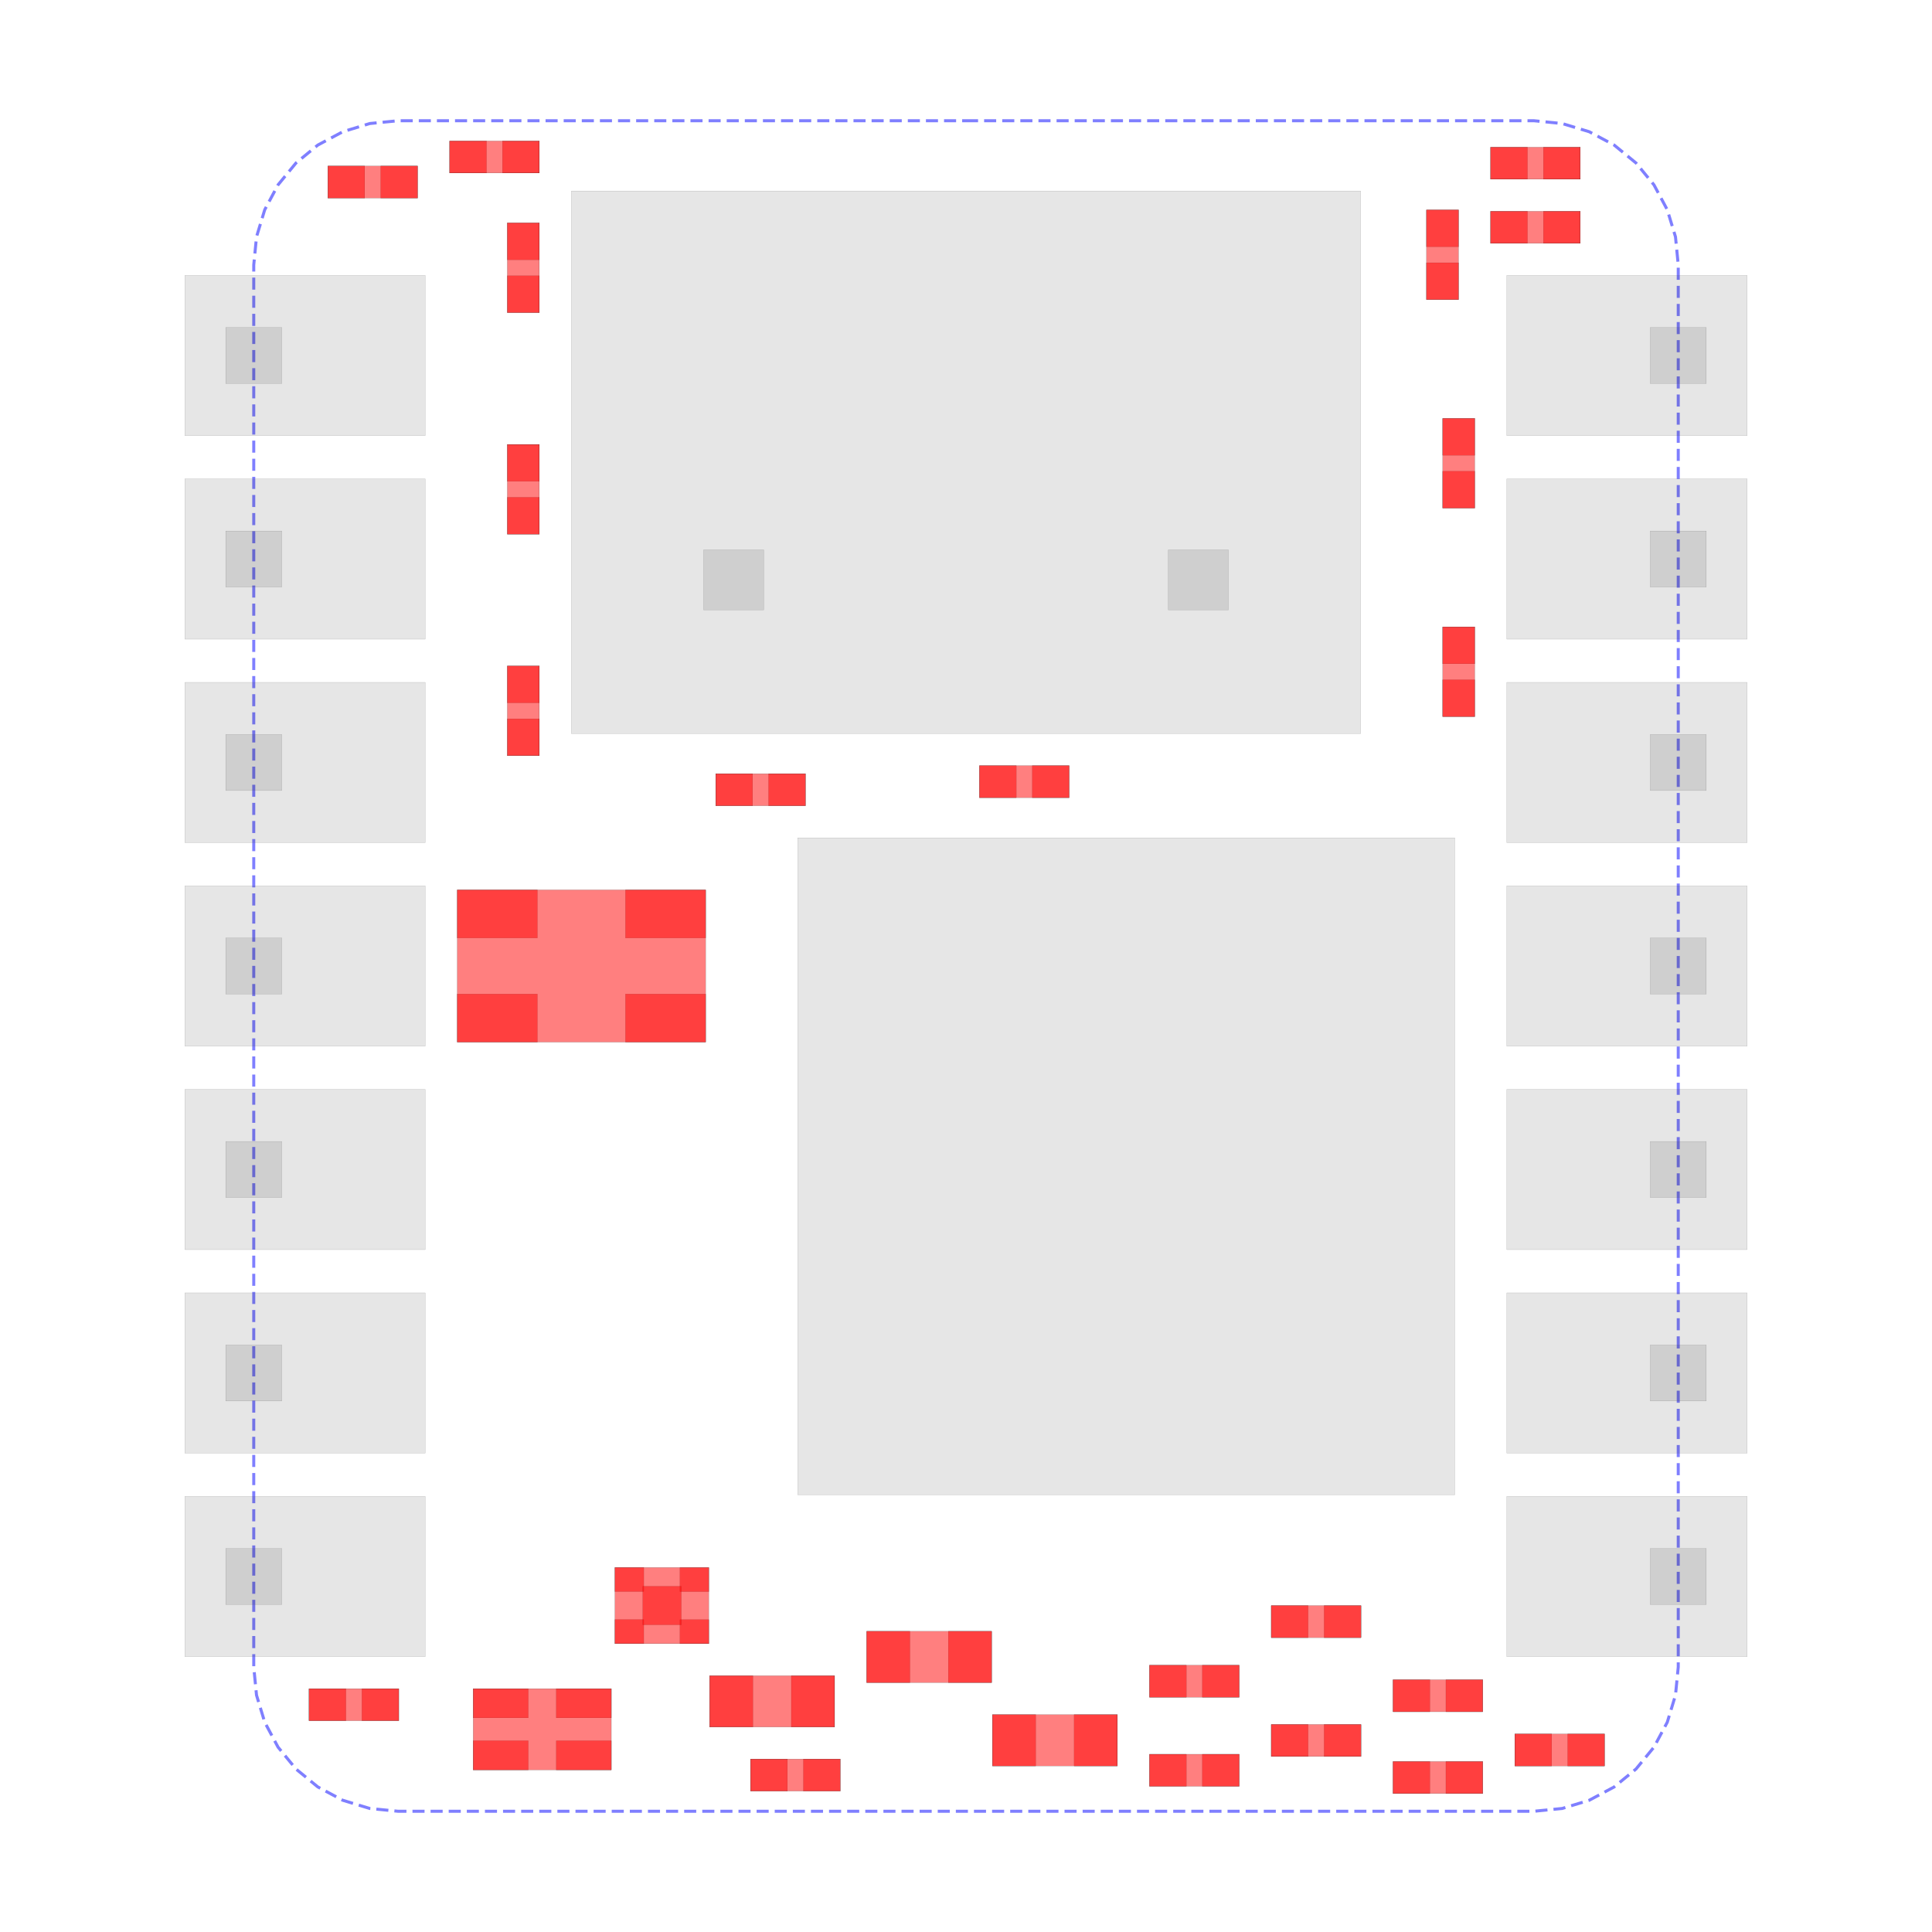
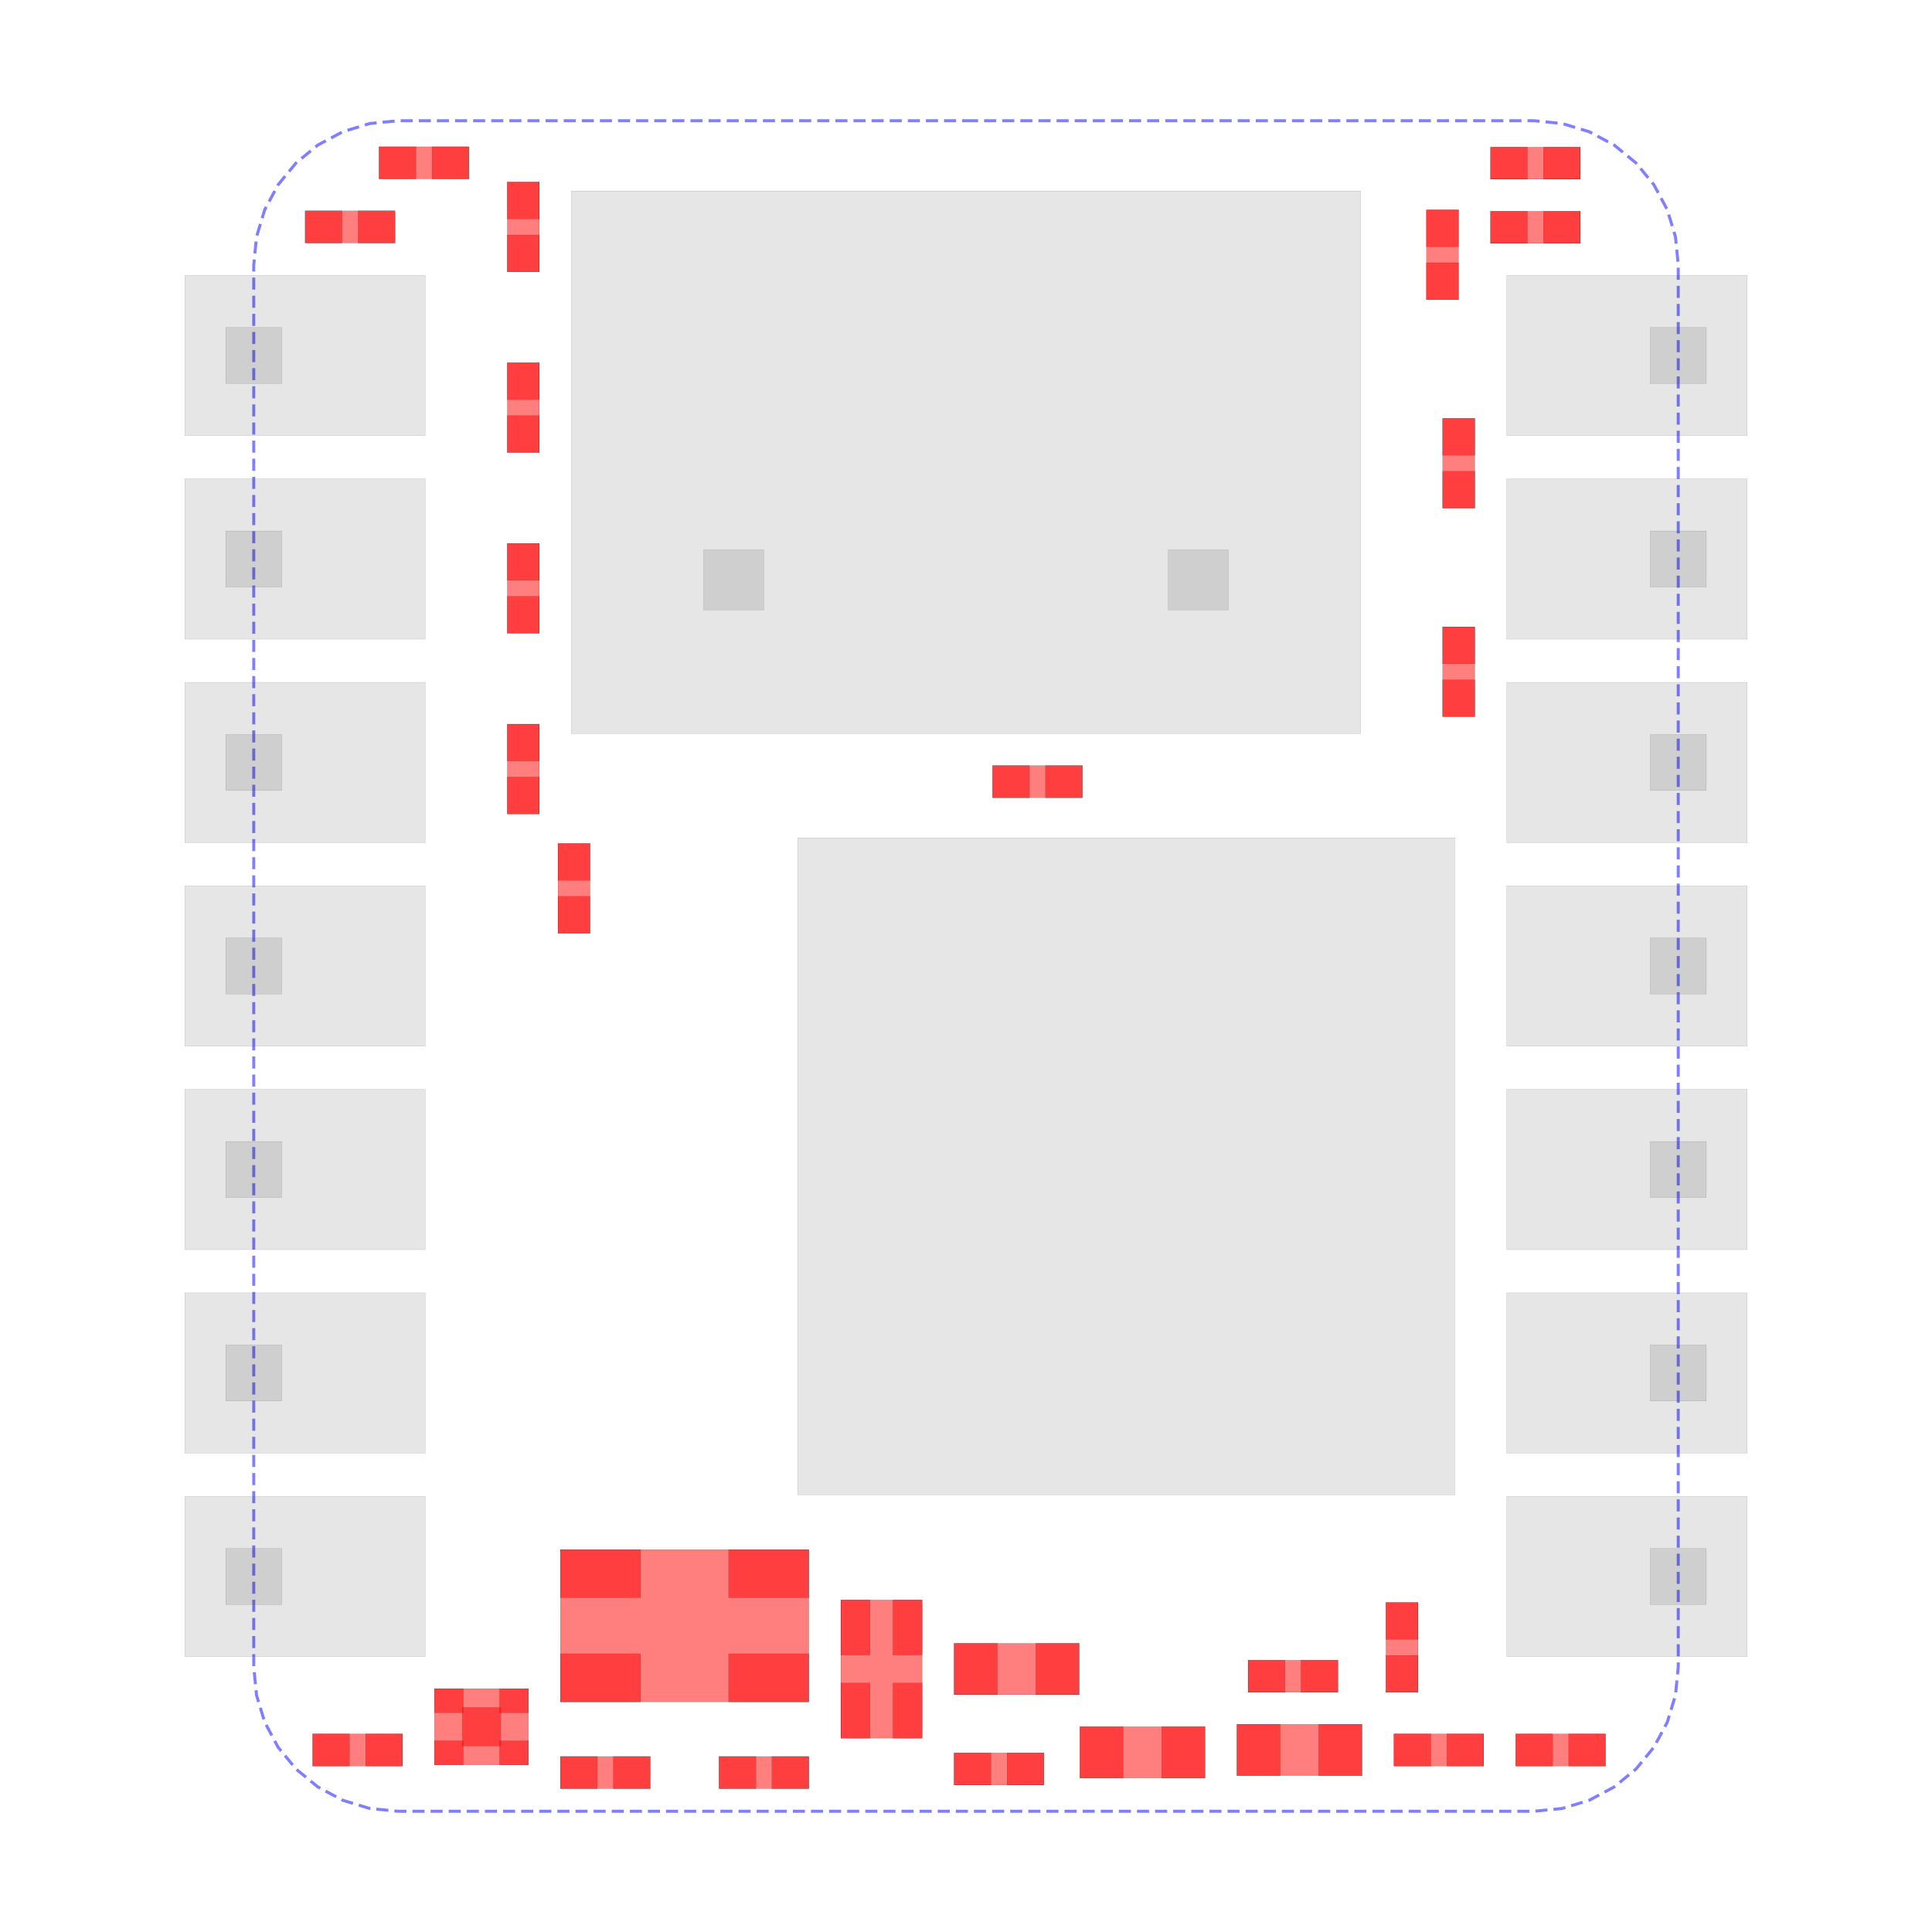
<svg xmlns="http://www.w3.org/2000/svg" width="640" height="640" viewBox="0 0 640 640">
  <rect width="100%" height="100%" fill="white" />
  <g>
    <polyline data-points="0,10.55 7.090000000000001,10.55 7.441162579629032,10.515413504725815 7.778830178257163,10.412983158520316 8.090026419435285,10.246645302144582 8.362792206135786,10.022792206135785 8.586645302144582,9.750026419435283 8.752983158520317,9.438830178257161 8.855413504725815,9.101162579629031 8.89,8.75 8.89,-8.75 8.855413504725815,-9.101162579629031 8.752983158520317,-9.438830178257161 8.586645302144582,-9.750026419435283 8.362792206135786,-10.022792206135785 8.090026419435285,-10.246645302144582 7.778830178257163,-10.412983158520316 7.441162579629032,-10.515413504725815 7.090000000000001,-10.55 -7.090000000000001,-10.55 -7.441162579629031,-10.515413504725815 -7.778830178257162,-10.412983158520316 -8.090026419435285,-10.246645302144582 -8.362792206135786,-10.022792206135787 -8.586645302144582,-9.750026419435283 -8.752983158520317,-9.438830178257161 -8.855413504725815,-9.101162579629031 -8.89,-8.75 -8.89,8.75 -8.855413504725815,9.101162579629031 -8.752983158520317,9.438830178257161 -8.586645302144582,9.750026419435283 -8.362792206135786,10.022792206135787 -8.090026419435285,10.246645302144582 -7.778830178257162,10.412983158520316 -7.441162579629031,10.515413504725815 -7.090000000000001,10.55 0,10.55" data-type="line" data-label="" points="320,40 508.171,40 517.491,40.918 526.452,43.636 534.712,48.051 541.951,53.992 547.892,61.232 552.307,69.491 555.025,78.453 555.943,87.773 555.943,552.227 555.025,561.547 552.307,570.509 547.892,578.768 541.951,586.008 534.712,591.949 526.452,596.364 517.491,599.082 508.171,600 131.829,600 122.509,599.082 113.548,596.364 105.288,591.949 98.049,586.008 92.108,578.768 87.693,570.509 84.975,561.547 84.057,552.227 84.057,87.773 84.975,78.453 87.693,69.491 92.108,61.232 98.049,53.992 105.288,48.051 113.548,43.636 122.509,40.918 131.829,40 320,40" fill="none" stroke="rgba(0, 0, 255, 0.5)" stroke-width="1px" stroke-dasharray="4 2" />
  </g>
  <g>
    <rect data-type="rect" data-label="pcb_component_33" data-x="2" data-y="-2.499999999999943" x="264.261" y="277.535" width="217.639" height="217.632" fill="rgba(0,0,0,0.1)" stroke="#555" stroke-width="0.038" />
  </g>
  <g>
    <rect data-type="rect" data-label="pcb_component_34" data-x="0" data-y="6.28749940000003" x="189.286" y="63.247" width="261.428" height="179.762" fill="rgba(0,0,0,0.1)" stroke="#555" stroke-width="0.038" />
  </g>
  <g>
    <rect data-type="rect" data-label="pcb_plated_hole_0" data-x="-8.25" data-y="7.62" x="61.232" y="91.223" width="79.621" height="53.081" fill="rgba(0,0,0,0.1)" stroke="#555" stroke-width="0.038" />
  </g>
  <g>
    <rect data-type="rect" data-label="pcb_plated_hole_1" data-x="-8.25" data-y="5.08" x="61.232" y="158.635" width="79.621" height="53.081" fill="rgba(0,0,0,0.1)" stroke="#555" stroke-width="0.038" />
  </g>
  <g>
    <rect data-type="rect" data-label="pcb_plated_hole_2" data-x="-8.25" data-y="2.54" x="61.232" y="226.047" width="79.621" height="53.081" fill="rgba(0,0,0,0.1)" stroke="#555" stroke-width="0.038" />
  </g>
  <g>
    <rect data-type="rect" data-label="pcb_plated_hole_3" data-x="-8.25" data-y="0" x="61.232" y="293.46" width="79.621" height="53.081" fill="rgba(0,0,0,0.1)" stroke="#555" stroke-width="0.038" />
  </g>
  <g>
    <rect data-type="rect" data-label="pcb_plated_hole_4" data-x="-8.25" data-y="-2.54" x="61.232" y="360.872" width="79.621" height="53.081" fill="rgba(0,0,0,0.1)" stroke="#555" stroke-width="0.038" />
  </g>
  <g>
    <rect data-type="rect" data-label="pcb_plated_hole_5" data-x="-8.25" data-y="-5.079999999999999" x="61.232" y="428.284" width="79.621" height="53.081" fill="rgba(0,0,0,0.1)" stroke="#555" stroke-width="0.038" />
  </g>
  <g>
    <rect data-type="rect" data-label="pcb_plated_hole_6" data-x="-8.25" data-y="-7.62" x="61.232" y="495.697" width="79.621" height="53.081" fill="rgba(0,0,0,0.1)" stroke="#555" stroke-width="0.038" />
  </g>
  <g>
    <rect data-type="rect" data-label="pcb_plated_hole_7" data-x="8.25" data-y="7.62" x="499.147" y="91.223" width="79.621" height="53.081" fill="rgba(0,0,0,0.1)" stroke="#555" stroke-width="0.038" />
  </g>
  <g>
    <rect data-type="rect" data-label="pcb_plated_hole_8" data-x="8.25" data-y="5.08" x="499.147" y="158.635" width="79.621" height="53.081" fill="rgba(0,0,0,0.1)" stroke="#555" stroke-width="0.038" />
  </g>
  <g>
    <rect data-type="rect" data-label="pcb_plated_hole_9" data-x="8.25" data-y="2.54" x="499.147" y="226.047" width="79.621" height="53.081" fill="rgba(0,0,0,0.1)" stroke="#555" stroke-width="0.038" />
  </g>
  <g>
    <rect data-type="rect" data-label="pcb_plated_hole_10" data-x="8.25" data-y="0" x="499.147" y="293.46" width="79.621" height="53.081" fill="rgba(0,0,0,0.1)" stroke="#555" stroke-width="0.038" />
  </g>
  <g>
    <rect data-type="rect" data-label="pcb_plated_hole_11" data-x="8.25" data-y="-2.54" x="499.147" y="360.872" width="79.621" height="53.081" fill="rgba(0,0,0,0.1)" stroke="#555" stroke-width="0.038" />
  </g>
  <g>
    <rect data-type="rect" data-label="pcb_plated_hole_12" data-x="8.25" data-y="-5.079999999999999" x="499.147" y="428.284" width="79.621" height="53.081" fill="rgba(0,0,0,0.1)" stroke="#555" stroke-width="0.038" />
  </g>
  <g>
    <rect data-type="rect" data-label="pcb_plated_hole_13" data-x="8.25" data-y="-7.62" x="499.147" y="495.697" width="79.621" height="53.081" fill="rgba(0,0,0,0.1)" stroke="#555" stroke-width="0.038" />
  </g>
  <g>
    <rect data-type="rect" data-label="pcb_hole_0" data-x="-8.89" data-y="7.62" x="74.768" y="108.474" width="18.578" height="18.578" fill="rgba(0,0,0,0.1)" stroke="#555" stroke-width="0.038" />
  </g>
  <g>
    <rect data-type="rect" data-label="pcb_hole_1" data-x="-8.89" data-y="5.08" x="74.768" y="175.886" width="18.578" height="18.578" fill="rgba(0,0,0,0.1)" stroke="#555" stroke-width="0.038" />
  </g>
  <g>
    <rect data-type="rect" data-label="pcb_hole_2" data-x="-8.89" data-y="2.54" x="74.768" y="243.299" width="18.578" height="18.578" fill="rgba(0,0,0,0.1)" stroke="#555" stroke-width="0.038" />
  </g>
  <g>
    <rect data-type="rect" data-label="pcb_hole_3" data-x="-8.89" data-y="0" x="74.768" y="310.711" width="18.578" height="18.578" fill="rgba(0,0,0,0.1)" stroke="#555" stroke-width="0.038" />
  </g>
  <g>
    <rect data-type="rect" data-label="pcb_hole_4" data-x="-8.89" data-y="-2.54" x="74.768" y="378.123" width="18.578" height="18.578" fill="rgba(0,0,0,0.1)" stroke="#555" stroke-width="0.038" />
  </g>
  <g>
    <rect data-type="rect" data-label="pcb_hole_5" data-x="-8.89" data-y="-5.079999999999999" x="74.768" y="445.536" width="18.578" height="18.578" fill="rgba(0,0,0,0.1)" stroke="#555" stroke-width="0.038" />
  </g>
  <g>
    <rect data-type="rect" data-label="pcb_hole_6" data-x="-8.89" data-y="-7.62" x="74.768" y="512.948" width="18.578" height="18.578" fill="rgba(0,0,0,0.1)" stroke="#555" stroke-width="0.038" />
  </g>
  <g>
    <rect data-type="rect" data-label="pcb_hole_7" data-x="8.89" data-y="7.62" x="546.654" y="108.474" width="18.578" height="18.578" fill="rgba(0,0,0,0.1)" stroke="#555" stroke-width="0.038" />
  </g>
  <g>
    <rect data-type="rect" data-label="pcb_hole_8" data-x="8.89" data-y="5.08" x="546.654" y="175.886" width="18.578" height="18.578" fill="rgba(0,0,0,0.1)" stroke="#555" stroke-width="0.038" />
  </g>
  <g>
    <rect data-type="rect" data-label="pcb_hole_9" data-x="8.89" data-y="2.54" x="546.654" y="243.299" width="18.578" height="18.578" fill="rgba(0,0,0,0.1)" stroke="#555" stroke-width="0.038" />
  </g>
  <g>
    <rect data-type="rect" data-label="pcb_hole_10" data-x="8.89" data-y="0" x="546.654" y="310.711" width="18.578" height="18.578" fill="rgba(0,0,0,0.1)" stroke="#555" stroke-width="0.038" />
  </g>
  <g>
    <rect data-type="rect" data-label="pcb_hole_11" data-x="8.89" data-y="-2.54" x="546.654" y="378.123" width="18.578" height="18.578" fill="rgba(0,0,0,0.1)" stroke="#555" stroke-width="0.038" />
  </g>
  <g>
    <rect data-type="rect" data-label="pcb_hole_12" data-x="8.89" data-y="-5.079999999999999" x="546.654" y="445.536" width="18.578" height="18.578" fill="rgba(0,0,0,0.1)" stroke="#555" stroke-width="0.038" />
  </g>
  <g>
    <rect data-type="rect" data-label="pcb_hole_13" data-x="8.89" data-y="-7.62" x="546.654" y="512.948" width="18.578" height="18.578" fill="rgba(0,0,0,0.1)" stroke="#555" stroke-width="0.038" />
  </g>
  <g>
    <rect data-type="rect" data-label="pcb_hole_14" data-x="2.8999180000000706" data-y="4.819388950000075" x="387.012" y="182.139" width="19.906" height="19.906" fill="rgba(0,0,0,0.1)" stroke="#555" stroke-width="0.038" />
  </g>
  <g>
    <rect data-type="rect" data-label="pcb_hole_15" data-x="-2.8999180000000706" data-y="4.819388950000075" x="233.083" y="182.139" width="19.906" height="19.906" fill="rgba(0,0,0,0.1)" stroke="#555" stroke-width="0.038" />
  </g>
  <g>
-     <rect data-type="rect" data-label="" data-x="-3.749929000000159" data-y="-0.6499860000000695" x="207.206" y="329.289" width="26.54" height="15.924" fill="rgba(255,0,0,0.5)" stroke="black" stroke-width="0.038" />
-   </g>
-   <g>
-     <rect data-type="rect" data-label="" data-x="-3.749929000000159" data-y="0.6499860000000695" x="207.206" y="294.787" width="26.54" height="15.924" fill="rgba(255,0,0,0.5)" stroke="black" stroke-width="0.038" />
-   </g>
-   <g>
-     <rect data-type="rect" data-label="" data-x="-5.850001" data-y="0.6499860000000695" x="151.469" y="294.787" width="26.54" height="15.924" fill="rgba(255,0,0,0.5)" stroke="black" stroke-width="0.038" />
-   </g>
-   <g>
-     <rect data-type="rect" data-label="" data-x="-5.850001" data-y="-0.6499860000000695" x="151.469" y="329.289" width="26.54" height="15.924" fill="rgba(255,0,0,0.5)" stroke="black" stroke-width="0.038" />
-   </g>
-   <g>
-     <rect data-type="rect" data-label="" data-x="-4.799965000000079" data-y="0" x="151.469" y="294.787" width="82.277" height="50.426" fill="rgba(255,0,0,0.5)" stroke="black" stroke-width="0.038" />
-   </g>
-   <g>
-     <rect data-type="rect" data-label="" data-x="-5.807458550000003" data-y="-9.202003699999999" x="156.752" y="559.393" width="18.233" height="9.661" fill="rgba(255,0,0,0.5)" stroke="black" stroke-width="0.038" />
-   </g>
-   <g>
-     <rect data-type="rect" data-label="" data-x="-5.807458550000003" data-y="-9.851989700000011" x="156.752" y="576.644" width="18.233" height="9.661" fill="rgba(255,0,0,0.5)" stroke="black" stroke-width="0.038" />
-   </g>
-   <g>
-     <rect data-type="rect" data-label="" data-x="-4.770630549999989" data-y="-9.851989700000011" x="184.27" y="576.644" width="18.233" height="9.661" fill="rgba(255,0,0,0.5)" stroke="black" stroke-width="0.038" />
-   </g>
-   <g>
-     <rect data-type="rect" data-label="" data-x="-4.770630549999989" data-y="-9.202003699999999" x="184.27" y="559.393" width="18.233" height="9.661" fill="rgba(255,0,0,0.5)" stroke="black" stroke-width="0.038" />
-   </g>
-   <g>
-     <rect data-type="rect" data-label="" data-x="-5.289044549999996" data-y="-9.526996700000005" x="156.752" y="559.393" width="45.751" height="26.912" fill="rgba(255,0,0,0.5)" stroke="black" stroke-width="0.038" />
-   </g>
-   <g>
-     <rect data-type="rect" data-label="" data-x="-4.202050750000066" data-y="-8.307452999999942" x="203.699" y="536.501" width="9.554" height="7.963" fill="rgba(255,0,0,0.5)" stroke="black" stroke-width="0.038" />
-   </g>
-   <g>
-     <rect data-type="rect" data-label="" data-x="-4.2019999500000695" data-y="-7.657441599999959" x="203.701" y="519.249" width="9.554" height="7.963" fill="rgba(255,0,0,0.5)" stroke="black" stroke-width="0.038" />
-   </g>
-   <g>
-     <rect data-type="rect" data-label="" data-x="-3.3901143499999735" data-y="-7.658432200000039" x="225.248" y="519.276" width="9.554" height="7.963" fill="rgba(255,0,0,0.5)" stroke="black" stroke-width="0.038" />
-   </g>
-   <g>
-     <rect data-type="rect" data-label="" data-x="-3.3901143499999735" data-y="-8.308494399999962" x="225.248" y="536.528" width="9.554" height="7.963" fill="rgba(255,0,0,0.5)" stroke="black" stroke-width="0.038" />
-   </g>
-   <g>
-     <rect data-type="rect" data-label="" data-x="-3.794012449999909" data-y="-7.9824092000001095" x="212.936" y="525.486" width="12.74" height="12.74" fill="rgba(255,0,0,0.5)" stroke="black" stroke-width="0.038" />
-   </g>
-   <g>
-     <rect data-type="rect" data-label="" data-x="-3.7960825499999915" data-y="-7.9829679999999605" x="203.699" y="519.249" width="31.103" height="25.242" fill="rgba(255,0,0,0.5)" stroke="black" stroke-width="0.038" />
-   </g>
-   <g>
-     <rect data-type="rect" data-label="" data-x="-2.9301172499999932" data-y="-9.1785068" x="235.068" y="555.107" width="14.332" height="16.986" fill="rgba(255,0,0,0.5)" stroke="black" stroke-width="0.038" />
-   </g>
-   <g>
-     <rect data-type="rect" data-label="" data-x="-1.9101172499999934" data-y="-9.1785068" x="262.139" y="555.107" width="14.332" height="16.986" fill="rgba(255,0,0,0.5)" stroke="black" stroke-width="0.038" />
-   </g>
-   <g>
-     <rect data-type="rect" data-label="" data-x="-2.4201172499999934" data-y="-9.1785068" x="235.068" y="555.107" width="41.403" height="16.986" fill="rgba(255,0,0,0.5)" stroke="black" stroke-width="0.038" />
-   </g>
-   <g>
-     <rect data-type="rect" data-label="" data-x="-0.9701172499999933" data-y="-8.624253399999999" x="287.087" y="540.397" width="14.332" height="16.986" fill="rgba(255,0,0,0.5)" stroke="black" stroke-width="0.038" />
-   </g>
-   <g>
-     <rect data-type="rect" data-label="" data-x="0.04988275000000675" data-y="-8.624253399999999" x="314.158" y="540.397" width="14.332" height="16.986" fill="rgba(255,0,0,0.5)" stroke="black" stroke-width="0.038" />
-   </g>
-   <g>
-     <rect data-type="rect" data-label="" data-x="-0.46011724999999326" data-y="-8.624253399999999" x="287.087" y="540.397" width="41.403" height="16.986" fill="rgba(255,0,0,0.5)" stroke="black" stroke-width="0.038" />
-   </g>
-   <g>
-     <rect data-type="rect" data-label="" data-x="0.5998827500000068" data-y="-9.6642534" x="328.755" y="567.999" width="14.332" height="16.986" fill="rgba(255,0,0,0.5)" stroke="black" stroke-width="0.038" />
-   </g>
-   <g>
-     <rect data-type="rect" data-label="" data-x="1.6198827500000068" data-y="-9.6642534" x="355.826" y="567.999" width="14.332" height="16.986" fill="rgba(255,0,0,0.5)" stroke="black" stroke-width="0.038" />
-   </g>
-   <g>
-     <rect data-type="rect" data-label="" data-x="1.1098827500000068" data-y="-9.6642534" x="328.755" y="567.999" width="41.403" height="16.986" fill="rgba(255,0,0,0.5)" stroke="black" stroke-width="0.038" />
-   </g>
-   <g>
-     <rect data-type="rect" data-label="" data-x="-2.459372049999992" data-y="-10.0985068" x="248.623" y="582.709" width="12.209" height="10.616" fill="rgba(255,0,0,0.5)" stroke="black" stroke-width="0.038" />
-   </g>
-   <g>
-     <rect data-type="rect" data-label="" data-x="-1.7993720499999917" data-y="-10.0985068" x="266.14" y="582.709" width="12.209" height="10.616" fill="rgba(255,0,0,0.5)" stroke="black" stroke-width="0.038" />
-   </g>
-   <g>
-     <rect data-type="rect" data-label="" data-x="-2.1293720499999917" data-y="-10.0985068" x="248.623" y="582.709" width="29.725" height="10.616" fill="rgba(255,0,0,0.5)" stroke="black" stroke-width="0.038" />
-   </g>
-   <g>
-     <rect data-type="rect" data-label="" data-x="2.519882750000007" data-y="-8.927126699999999" x="380.774" y="551.62" width="12.209" height="10.616" fill="rgba(255,0,0,0.5)" stroke="black" stroke-width="0.038" />
-   </g>
-   <g>
-     <rect data-type="rect" data-label="" data-x="3.179882750000007" data-y="-8.927126699999999" x="398.291" y="551.62" width="12.209" height="10.616" fill="rgba(255,0,0,0.5)" stroke="black" stroke-width="0.038" />
-   </g>
-   <g>
-     <rect data-type="rect" data-label="" data-x="2.849882750000007" data-y="-8.927126699999999" x="380.774" y="551.62" width="29.725" height="10.616" fill="rgba(255,0,0,0.5)" stroke="black" stroke-width="0.038" />
-   </g>
-   <g>
-     <rect data-type="rect" data-label="" data-x="2.519882750000007" data-y="-10.03856335" x="380.774" y="581.118" width="12.209" height="10.616" fill="rgba(255,0,0,0.5)" stroke="black" stroke-width="0.038" />
-   </g>
-   <g>
-     <rect data-type="rect" data-label="" data-x="3.179882750000007" data-y="-10.03856335" x="398.291" y="581.118" width="12.209" height="10.616" fill="rgba(255,0,0,0.5)" stroke="black" stroke-width="0.038" />
-   </g>
-   <g>
-     <rect data-type="rect" data-label="" data-x="2.849882750000007" data-y="-10.03856335" x="380.774" y="581.118" width="29.725" height="10.616" fill="rgba(255,0,0,0.5)" stroke="black" stroke-width="0.038" />
-   </g>
-   <g>
-     <rect data-type="rect" data-label="" data-x="4.039882750000007" data-y="-8.182845024999999" x="421.115" y="531.867" width="12.209" height="10.616" fill="rgba(255,0,0,0.5)" stroke="black" stroke-width="0.038" />
-   </g>
-   <g>
-     <rect data-type="rect" data-label="" data-x="4.6998827500000075" data-y="-8.182845024999999" x="438.632" y="531.867" width="12.209" height="10.616" fill="rgba(255,0,0,0.5)" stroke="black" stroke-width="0.038" />
-   </g>
-   <g>
-     <rect data-type="rect" data-label="" data-x="4.3698827500000075" data-y="-8.182845024999999" x="421.115" y="531.867" width="29.725" height="10.616" fill="rgba(255,0,0,0.5)" stroke="black" stroke-width="0.038" />
-   </g>
-   <g>
-     <rect data-type="rect" data-label="" data-x="4.039882750000007" data-y="-9.666422512499999" x="421.115" y="571.242" width="12.209" height="10.616" fill="rgba(255,0,0,0.5)" stroke="black" stroke-width="0.038" />
-   </g>
-   <g>
-     <rect data-type="rect" data-label="" data-x="4.6998827500000075" data-y="-9.666422512499999" x="438.632" y="571.242" width="12.209" height="10.616" fill="rgba(255,0,0,0.5)" stroke="black" stroke-width="0.038" />
-   </g>
-   <g>
-     <rect data-type="rect" data-label="" data-x="4.3698827500000075" data-y="-9.666422512499999" x="421.115" y="571.242" width="29.725" height="10.616" fill="rgba(255,0,0,0.5)" stroke="black" stroke-width="0.038" />
-   </g>
-   <g>
-     <rect data-type="rect" data-label="" data-x="5.559882750000008" data-y="-9.108211256250001" x="461.457" y="556.426" width="12.209" height="10.616" fill="rgba(255,0,0,0.5)" stroke="black" stroke-width="0.038" />
-   </g>
-   <g>
-     <rect data-type="rect" data-label="" data-x="6.219882750000008" data-y="-9.108211256250001" x="478.973" y="556.426" width="12.209" height="10.616" fill="rgba(255,0,0,0.5)" stroke="black" stroke-width="0.038" />
-   </g>
-   <g>
-     <rect data-type="rect" data-label="" data-x="5.889882750000008" data-y="-9.108211256250001" x="461.457" y="556.426" width="29.725" height="10.616" fill="rgba(255,0,0,0.5)" stroke="black" stroke-width="0.038" />
-   </g>
-   <g>
-     <rect data-type="rect" data-label="" data-x="5.559882750000008" data-y="-10.129105628125" x="461.457" y="583.521" width="12.209" height="10.616" fill="rgba(255,0,0,0.5)" stroke="black" stroke-width="0.038" />
-   </g>
-   <g>
-     <rect data-type="rect" data-label="" data-x="6.219882750000008" data-y="-10.129105628125" x="478.973" y="583.521" width="12.209" height="10.616" fill="rgba(255,0,0,0.5)" stroke="black" stroke-width="0.038" />
-   </g>
-   <g>
-     <rect data-type="rect" data-label="" data-x="5.889882750000008" data-y="-10.129105628125" x="461.457" y="583.521" width="29.725" height="10.616" fill="rgba(255,0,0,0.5)" stroke="black" stroke-width="0.038" />
-   </g>
-   <g>
-     <rect data-type="rect" data-label="" data-x="7.079882750000008" data-y="-9.785" x="501.798" y="574.389" width="12.209" height="10.616" fill="rgba(255,0,0,0.5)" stroke="black" stroke-width="0.038" />
-   </g>
-   <g>
-     <rect data-type="rect" data-label="" data-x="7.7398827500000085" data-y="-9.785" x="519.314" y="574.389" width="12.209" height="10.616" fill="rgba(255,0,0,0.5)" stroke="black" stroke-width="0.038" />
-   </g>
-   <g>
-     <rect data-type="rect" data-label="" data-x="7.409882750000008" data-y="-9.785" x="501.798" y="574.389" width="29.725" height="10.616" fill="rgba(255,0,0,0.5)" stroke="black" stroke-width="0.038" />
+     <rect data-type="rect" data-label="" data-x="-6.454037600000079" data-y="-9.820023800000019" x="143.931" y="576.645" width="9.554" height="7.963" fill="rgba(255,0,0,0.5)" stroke="black" stroke-width="0.038" />
+   </g>
+   <g>
+     <rect data-type="rect" data-label="" data-x="-6.453986800000083" data-y="-9.170012400000036" x="143.932" y="559.393" width="9.554" height="7.963" fill="rgba(255,0,0,0.5)" stroke="black" stroke-width="0.038" />
+   </g>
+   <g>
+     <rect data-type="rect" data-label="" data-x="-5.642101199999987" data-y="-9.171003000000116" x="165.48" y="559.42" width="9.554" height="7.963" fill="rgba(255,0,0,0.5)" stroke="black" stroke-width="0.038" />
+   </g>
+   <g>
+     <rect data-type="rect" data-label="" data-x="-5.642101199999987" data-y="-9.821065200000039" x="165.48" y="576.672" width="9.554" height="7.963" fill="rgba(255,0,0,0.5)" stroke="black" stroke-width="0.038" />
+   </g>
+   <g>
+     <rect data-type="rect" data-label="" data-x="-6.045999299999922" data-y="-9.494980000000186" x="153.168" y="565.63" width="12.74" height="12.74" fill="rgba(255,0,0,0.5)" stroke="black" stroke-width="0.038" />
+   </g>
+   <g>
+     <rect data-type="rect" data-label="" data-x="-6.048069400000005" data-y="-9.495538800000038" x="143.931" y="559.393" width="31.103" height="25.242" fill="rgba(255,0,0,0.5)" stroke="black" stroke-width="0.038" />
+   </g>
+   <g>
+     <rect data-type="rect" data-label="" data-x="-2.4620331000001654" data-y="-8.884454499999997" x="241.387" y="547.834" width="26.54" height="15.924" fill="rgba(255,0,0,0.5)" stroke="black" stroke-width="0.038" />
+   </g>
+   <g>
+     <rect data-type="rect" data-label="" data-x="-2.4620331000001654" data-y="-7.584482499999858" x="241.387" y="513.332" width="26.54" height="15.924" fill="rgba(255,0,0,0.5)" stroke="black" stroke-width="0.038" />
+   </g>
+   <g>
+     <rect data-type="rect" data-label="" data-x="-4.562105100000006" data-y="-7.584482499999858" x="185.65" y="513.332" width="26.54" height="15.924" fill="rgba(255,0,0,0.5)" stroke="black" stroke-width="0.038" />
+   </g>
+   <g>
+     <rect data-type="rect" data-label="" data-x="-4.562105100000006" data-y="-8.884454499999997" x="185.65" y="547.834" width="26.54" height="15.924" fill="rgba(255,0,0,0.5)" stroke="black" stroke-width="0.038" />
+   </g>
+   <g>
+     <rect data-type="rect" data-label="" data-x="-3.512069100000086" data-y="-8.234468499999927" x="185.65" y="513.332" width="82.277" height="50.426" fill="rgba(255,0,0,0.5)" stroke="black" stroke-width="0.038" />
+   </g>
+   <g>
+     <rect data-type="rect" data-label="" data-x="-0.7300444000001529" data-y="-8.256600949999989" x="295.794" y="530.016" width="9.661" height="18.233" fill="rgba(255,0,0,0.5)" stroke="black" stroke-width="0.038" />
+   </g>
+   <g>
+     <rect data-type="rect" data-label="" data-x="-1.3800304000001655" data-y="-8.256600949999989" x="278.543" y="530.016" width="9.661" height="18.233" fill="rgba(255,0,0,0.5)" stroke="black" stroke-width="0.038" />
+   </g>
+   <g>
+     <rect data-type="rect" data-label="" data-x="-1.3800304000001655" data-y="-9.293428950000003" x="278.543" y="557.534" width="9.661" height="18.233" fill="rgba(255,0,0,0.5)" stroke="black" stroke-width="0.038" />
+   </g>
+   <g>
+     <rect data-type="rect" data-label="" data-x="-0.7300444000001529" data-y="-9.293428950000003" x="295.794" y="557.534" width="9.661" height="18.233" fill="rgba(255,0,0,0.5)" stroke="black" stroke-width="0.038" />
+   </g>
+   <g>
+     <rect data-type="rect" data-label="" data-x="-1.0550374000001592" data-y="-8.775014949999996" x="278.543" y="530.016" width="26.912" height="45.751" fill="rgba(255,0,0,0.5)" stroke="black" stroke-width="0.038" />
+   </g>
+   <g>
+     <rect data-type="rect" data-label="" data-x="0.12195929999984712" data-y="-8.775014949999996" x="316.071" y="544.399" width="14.332" height="16.986" fill="rgba(255,0,0,0.5)" stroke="black" stroke-width="0.038" />
+   </g>
+   <g>
+     <rect data-type="rect" data-label="" data-x="1.1419592999998471" data-y="-8.775014949999996" x="343.142" y="544.399" width="14.332" height="16.986" fill="rgba(255,0,0,0.5)" stroke="black" stroke-width="0.038" />
+   </g>
+   <g>
+     <rect data-type="rect" data-label="" data-x="0.6319592999998471" data-y="-8.775014949999996" x="316.071" y="544.399" width="41.403" height="16.986" fill="rgba(255,0,0,0.5)" stroke="black" stroke-width="0.038" />
+   </g>
+   <g>
+     <rect data-type="rect" data-label="" data-x="1.6919592999998472" data-y="-9.815014949999997" x="357.739" y="572" width="14.332" height="16.986" fill="rgba(255,0,0,0.5)" stroke="black" stroke-width="0.038" />
+   </g>
+   <g>
+     <rect data-type="rect" data-label="" data-x="2.7119592999998474" data-y="-9.815014949999997" x="384.81" y="572" width="14.332" height="16.986" fill="rgba(255,0,0,0.5)" stroke="black" stroke-width="0.038" />
+   </g>
+   <g>
+     <rect data-type="rect" data-label="" data-x="2.201959299999847" data-y="-9.815014949999997" x="357.739" y="572" width="41.403" height="16.986" fill="rgba(255,0,0,0.5)" stroke="black" stroke-width="0.038" />
+   </g>
+   <g>
+     <rect data-type="rect" data-label="" data-x="3.651959299999848" data-y="-9.785" x="409.758" y="571.204" width="14.332" height="16.986" fill="rgba(255,0,0,0.5)" stroke="black" stroke-width="0.038" />
+   </g>
+   <g>
+     <rect data-type="rect" data-label="" data-x="4.671959299999847" data-y="-9.785" x="436.829" y="571.204" width="14.332" height="16.986" fill="rgba(255,0,0,0.5)" stroke="black" stroke-width="0.038" />
+   </g>
+   <g>
+     <rect data-type="rect" data-label="" data-x="4.161959299999848" data-y="-9.785" x="409.758" y="571.204" width="41.403" height="16.986" fill="rgba(255,0,0,0.5)" stroke="black" stroke-width="0.038" />
+   </g>
+   <g>
+     <rect data-type="rect" data-label="" data-x="5.571959299999849" data-y="-9.785" x="461.777" y="574.389" width="12.209" height="10.616" fill="rgba(255,0,0,0.5)" stroke="black" stroke-width="0.038" />
+   </g>
+   <g>
+     <rect data-type="rect" data-label="" data-x="6.231959299999849" data-y="-9.785" x="479.294" y="574.389" width="12.209" height="10.616" fill="rgba(255,0,0,0.5)" stroke="black" stroke-width="0.038" />
+   </g>
+   <g>
+     <rect data-type="rect" data-label="" data-x="5.901959299999849" data-y="-9.785" x="461.777" y="574.389" width="29.725" height="10.616" fill="rgba(255,0,0,0.5)" stroke="black" stroke-width="0.038" />
+   </g>
+   <g>
+     <rect data-type="rect" data-label="" data-x="7.091959299999849" data-y="-9.785" x="502.118" y="574.389" width="12.209" height="10.616" fill="rgba(255,0,0,0.5)" stroke="black" stroke-width="0.038" />
+   </g>
+   <g>
+     <rect data-type="rect" data-label="" data-x="7.751959299999849" data-y="-9.785" x="519.635" y="574.389" width="12.209" height="10.616" fill="rgba(255,0,0,0.5)" stroke="black" stroke-width="0.038" />
+   </g>
+   <g>
+     <rect data-type="rect" data-label="" data-x="7.421959299999849" data-y="-9.785" x="502.118" y="574.389" width="29.725" height="10.616" fill="rgba(255,0,0,0.5)" stroke="black" stroke-width="0.038" />
+   </g>
+   <g>
+     <rect data-type="rect" data-label="" data-x="3.7509796499999233" data-y="-8.865" x="413.448" y="549.972" width="12.209" height="10.616" fill="rgba(255,0,0,0.5)" stroke="black" stroke-width="0.038" />
+   </g>
+   <g>
+     <rect data-type="rect" data-label="" data-x="4.410979649999923" data-y="-8.865" x="430.964" y="549.972" width="12.209" height="10.616" fill="rgba(255,0,0,0.5)" stroke="black" stroke-width="0.038" />
+   </g>
+   <g>
+     <rect data-type="rect" data-label="" data-x="4.080979649999923" data-y="-8.865" x="413.448" y="549.972" width="29.725" height="10.616" fill="rgba(255,0,0,0.5)" stroke="black" stroke-width="0.038" />
+   </g>
+   <g>
+     <rect data-type="rect" data-label="" data-x="5.441959299999848" data-y="-8.834999999999999" x="459.123" y="548.379" width="10.616" height="12.209" fill="rgba(255,0,0,0.5)" stroke="black" stroke-width="0.038" />
+   </g>
+   <g>
+     <rect data-type="rect" data-label="" data-x="5.441959299999848" data-y="-8.174999999999999" x="459.123" y="530.863" width="10.616" height="12.209" fill="rgba(255,0,0,0.5)" stroke="black" stroke-width="0.038" />
+   </g>
+   <g>
+     <rect data-type="rect" data-label="" data-x="5.441959299999848" data-y="-8.504999999999999" x="459.123" y="530.863" width="10.616" height="29.725" fill="rgba(255,0,0,0.5)" stroke="black" stroke-width="0.038" />
  </g>
  <g>
    <rect data-type="rect" data-label="" data-x="6.1499999999999995" data-y="5.945014950000052" x="477.915" y="156.113" width="10.616" height="12.209" fill="rgba(255,0,0,0.5)" stroke="black" stroke-width="0.038" />
  </g>
  <g>
    <rect data-type="rect" data-label="" data-x="6.1499999999999995" data-y="6.605014950000053" x="477.915" y="138.597" width="10.616" height="12.209" fill="rgba(255,0,0,0.5)" stroke="black" stroke-width="0.038" />
  </g>
  <g>
    <rect data-type="rect" data-label="" data-x="6.1499999999999995" data-y="6.2750149500000525" x="477.915" y="138.597" width="10.616" height="29.725" fill="rgba(255,0,0,0.5)" stroke="black" stroke-width="0.038" />
  </g>
  <g>
    <rect data-type="rect" data-label="" data-x="6.777555399999995" data-y="9.219999999999999" x="493.774" y="69.991" width="12.209" height="10.616" fill="rgba(255,0,0,0.5)" stroke="black" stroke-width="0.038" />
  </g>
  <g>
    <rect data-type="rect" data-label="" data-x="7.4375553999999955" data-y="9.219999999999999" x="511.291" y="69.991" width="12.209" height="10.616" fill="rgba(255,0,0,0.5)" stroke="black" stroke-width="0.038" />
  </g>
  <g>
    <rect data-type="rect" data-label="" data-x="7.107555399999995" data-y="9.219999999999999" x="493.774" y="69.991" width="29.725" height="10.616" fill="rgba(255,0,0,0.5)" stroke="black" stroke-width="0.038" />
  </g>
  <g>
    <rect data-type="rect" data-label="" data-x="6.777555399999995" data-y="10.019999999999998" x="493.774" y="48.758" width="12.209" height="10.616" fill="rgba(255,0,0,0.5)" stroke="black" stroke-width="0.038" />
  </g>
  <g>
    <rect data-type="rect" data-label="" data-x="7.4375553999999955" data-y="10.019999999999998" x="511.291" y="48.758" width="12.209" height="10.616" fill="rgba(255,0,0,0.5)" stroke="black" stroke-width="0.038" />
  </g>
  <g>
    <rect data-type="rect" data-label="" data-x="7.107555399999995" data-y="10.019999999999998" x="493.774" y="48.758" width="29.725" height="10.616" fill="rgba(255,0,0,0.5)" stroke="black" stroke-width="0.038" />
  </g>
  <g>
    <rect data-type="rect" data-label="" data-x="5.947555399999995" data-y="8.547507475000026" x="472.542" y="87.042" width="10.616" height="12.209" fill="rgba(255,0,0,0.5)" stroke="black" stroke-width="0.038" />
  </g>
  <g>
    <rect data-type="rect" data-label="" data-x="5.947555399999995" data-y="9.207507475000027" x="472.542" y="69.526" width="10.616" height="12.209" fill="rgba(255,0,0,0.5)" stroke="black" stroke-width="0.038" />
  </g>
  <g>
    <rect data-type="rect" data-label="" data-x="5.947555399999995" data-y="8.877507475000026" x="472.542" y="69.526" width="10.616" height="29.725" fill="rgba(255,0,0,0.5)" stroke="black" stroke-width="0.038" />
  </g>
  <g>
-     <rect data-type="rect" data-label="" data-x="-5.52511079999999" data-y="5.619992700000035" x="168.054" y="164.74" width="10.616" height="12.209" fill="rgba(255,0,0,0.5)" stroke="black" stroke-width="0.038" />
-   </g>
-   <g>
-     <rect data-type="rect" data-label="" data-x="-5.52511079999999" data-y="6.279992700000035" x="168.054" y="147.223" width="10.616" height="12.209" fill="rgba(255,0,0,0.5)" stroke="black" stroke-width="0.038" />
-   </g>
-   <g>
-     <rect data-type="rect" data-label="" data-x="-5.52511079999999" data-y="5.949992700000035" x="168.054" y="147.223" width="10.616" height="29.725" fill="rgba(255,0,0,0.5)" stroke="black" stroke-width="0.038" />
-   </g>
-   <g>
-     <rect data-type="rect" data-label="" data-x="-5.52511079999999" data-y="8.384996350000018" x="168.054" y="91.356" width="10.616" height="12.209" fill="rgba(255,0,0,0.5)" stroke="black" stroke-width="0.038" />
-   </g>
-   <g>
-     <rect data-type="rect" data-label="" data-x="-5.52511079999999" data-y="9.044996350000018" x="168.054" y="73.839" width="10.616" height="12.209" fill="rgba(255,0,0,0.5)" stroke="black" stroke-width="0.038" />
-   </g>
-   <g>
-     <rect data-type="rect" data-label="" data-x="-5.52511079999999" data-y="8.714996350000018" x="168.054" y="73.839" width="10.616" height="29.725" fill="rgba(255,0,0,0.5)" stroke="black" stroke-width="0.038" />
-   </g>
-   <g>
-     <rect data-type="rect" data-label="" data-x="-6.215110799999991" data-y="10.097498175000009" x="148.945" y="46.701" width="12.209" height="10.616" fill="rgba(255,0,0,0.5)" stroke="black" stroke-width="0.038" />
-   </g>
-   <g>
-     <rect data-type="rect" data-label="" data-x="-5.555110799999991" data-y="10.097498175000009" x="166.462" y="46.701" width="12.209" height="10.616" fill="rgba(255,0,0,0.5)" stroke="black" stroke-width="0.038" />
-   </g>
-   <g>
-     <rect data-type="rect" data-label="" data-x="-5.885110799999991" data-y="10.097498175000009" x="148.945" y="46.701" width="29.725" height="10.616" fill="rgba(255,0,0,0.5)" stroke="black" stroke-width="0.038" />
-   </g>
-   <g>
-     <rect data-type="rect" data-label="" data-x="-7.735110799999991" data-y="9.785" x="108.604" y="54.995" width="12.209" height="10.616" fill="rgba(255,0,0,0.5)" stroke="black" stroke-width="0.038" />
-   </g>
-   <g>
-     <rect data-type="rect" data-label="" data-x="-7.075110799999991" data-y="9.785" x="126.12" y="54.995" width="12.209" height="10.616" fill="rgba(255,0,0,0.5)" stroke="black" stroke-width="0.038" />
-   </g>
-   <g>
-     <rect data-type="rect" data-label="" data-x="-7.405110799999991" data-y="9.785" x="108.604" y="54.995" width="29.725" height="10.616" fill="rgba(255,0,0,0.5)" stroke="black" stroke-width="0.038" />
-   </g>
-   <g>
-     <rect data-type="rect" data-label="" data-x="-7.969731125000002" data-y="-9.219999999999999" x="102.377" y="559.393" width="12.209" height="10.616" fill="rgba(255,0,0,0.5)" stroke="black" stroke-width="0.038" />
-   </g>
-   <g>
-     <rect data-type="rect" data-label="" data-x="-7.309731125000002" data-y="-9.219999999999999" x="119.893" y="559.393" width="12.209" height="10.616" fill="rgba(255,0,0,0.5)" stroke="black" stroke-width="0.038" />
-   </g>
-   <g>
-     <rect data-type="rect" data-label="" data-x="-7.639731125000002" data-y="-9.219999999999999" x="102.377" y="559.393" width="29.725" height="10.616" fill="rgba(255,0,0,0.5)" stroke="black" stroke-width="0.038" />
-   </g>
-   <g>
-     <rect data-type="rect" data-label="" data-x="-5.52511079999999" data-y="2.854989050000052" x="168.054" y="238.124" width="10.616" height="12.209" fill="rgba(255,0,0,0.5)" stroke="black" stroke-width="0.038" />
-   </g>
-   <g>
-     <rect data-type="rect" data-label="" data-x="-5.52511079999999" data-y="3.514989050000052" x="168.054" y="220.607" width="10.616" height="12.209" fill="rgba(255,0,0,0.5)" stroke="black" stroke-width="0.038" />
-   </g>
-   <g>
-     <rect data-type="rect" data-label="" data-x="-5.52511079999999" data-y="3.184989050000052" x="168.054" y="220.607" width="10.616" height="29.725" fill="rgba(255,0,0,0.5)" stroke="black" stroke-width="0.038" />
-   </g>
-   <g>
-     <rect data-type="rect" data-label="" data-x="0.39744460000000453" data-y="2.300914250000111" x="324.444" y="253.625" width="12.209" height="10.616" fill="rgba(255,0,0,0.5)" stroke="black" stroke-width="0.038" />
-   </g>
-   <g>
-     <rect data-type="rect" data-label="" data-x="1.0574446000000046" data-y="2.300914250000111" x="341.961" y="253.625" width="12.209" height="10.616" fill="rgba(255,0,0,0.5)" stroke="black" stroke-width="0.038" />
-   </g>
-   <g>
-     <rect data-type="rect" data-label="" data-x="0.7274446000000045" data-y="2.300914250000111" x="324.444" y="253.625" width="29.725" height="10.616" fill="rgba(255,0,0,0.5)" stroke="black" stroke-width="0.038" />
+     <rect data-type="rect" data-label="" data-x="-5.52511079999999" data-y="2.128871975000137" x="168.054" y="257.395" width="10.616" height="12.209" fill="rgba(255,0,0,0.5)" stroke="black" stroke-width="0.038" />
+   </g>
+   <g>
+     <rect data-type="rect" data-label="" data-x="-5.52511079999999" data-y="2.788871975000137" x="168.054" y="239.878" width="10.616" height="12.209" fill="rgba(255,0,0,0.5)" stroke="black" stroke-width="0.038" />
+   </g>
+   <g>
+     <rect data-type="rect" data-label="" data-x="-5.52511079999999" data-y="2.458871975000137" x="168.054" y="239.878" width="10.616" height="29.725" fill="rgba(255,0,0,0.5)" stroke="black" stroke-width="0.038" />
+   </g>
+   <g>
+     <rect data-type="rect" data-label="" data-x="-5.52511079999999" data-y="6.639435987500068" x="168.054" y="137.683" width="10.616" height="12.209" fill="rgba(255,0,0,0.5)" stroke="black" stroke-width="0.038" />
+   </g>
+   <g>
+     <rect data-type="rect" data-label="" data-x="-5.52511079999999" data-y="7.299435987500068" x="168.054" y="120.167" width="10.616" height="12.209" fill="rgba(255,0,0,0.5)" stroke="black" stroke-width="0.038" />
+   </g>
+   <g>
+     <rect data-type="rect" data-label="" data-x="-5.52511079999999" data-y="6.969435987500068" x="168.054" y="120.167" width="10.616" height="29.725" fill="rgba(255,0,0,0.5)" stroke="black" stroke-width="0.038" />
+   </g>
+   <g>
+     <rect data-type="rect" data-label="" data-x="-5.52511079999999" data-y="8.894717993750033" x="168.054" y="77.827" width="10.616" height="12.209" fill="rgba(255,0,0,0.5)" stroke="black" stroke-width="0.038" />
+   </g>
+   <g>
+     <rect data-type="rect" data-label="" data-x="-5.52511079999999" data-y="9.554717993750034" x="168.054" y="60.311" width="10.616" height="12.209" fill="rgba(255,0,0,0.5)" stroke="black" stroke-width="0.038" />
+   </g>
+   <g>
+     <rect data-type="rect" data-label="" data-x="-5.52511079999999" data-y="9.224717993750033" x="168.054" y="60.311" width="10.616" height="29.725" fill="rgba(255,0,0,0.5)" stroke="black" stroke-width="0.038" />
+   </g>
+   <g>
+     <rect data-type="rect" data-label="" data-x="-7.095110799999991" data-y="10.024717993750032" x="125.589" y="48.633" width="12.209" height="10.616" fill="rgba(255,0,0,0.5)" stroke="black" stroke-width="0.038" />
+   </g>
+   <g>
+     <rect data-type="rect" data-label="" data-x="-6.435110799999991" data-y="10.024717993750032" x="143.106" y="48.633" width="12.209" height="10.616" fill="rgba(255,0,0,0.5)" stroke="black" stroke-width="0.038" />
+   </g>
+   <g>
+     <rect data-type="rect" data-label="" data-x="-6.765110799999991" data-y="10.024717993750032" x="125.589" y="48.633" width="29.725" height="10.616" fill="rgba(255,0,0,0.5)" stroke="black" stroke-width="0.038" />
+   </g>
+   <g>
+     <rect data-type="rect" data-label="" data-x="-8.017555399999996" data-y="9.224717993750033" x="101.108" y="69.865" width="12.209" height="10.616" fill="rgba(255,0,0,0.5)" stroke="black" stroke-width="0.038" />
+   </g>
+   <g>
+     <rect data-type="rect" data-label="" data-x="-7.357555399999995" data-y="9.224717993750033" x="118.624" y="69.865" width="12.209" height="10.616" fill="rgba(255,0,0,0.5)" stroke="black" stroke-width="0.038" />
+   </g>
+   <g>
+     <rect data-type="rect" data-label="" data-x="-7.6875553999999955" data-y="9.224717993750033" x="101.108" y="69.865" width="29.725" height="10.616" fill="rgba(255,0,0,0.5)" stroke="black" stroke-width="0.038" />
+   </g>
+   <g>
+     <rect data-type="rect" data-label="" data-x="-7.9240347000000035" data-y="-9.785" x="103.59" y="574.389" width="12.209" height="10.616" fill="rgba(255,0,0,0.5)" stroke="black" stroke-width="0.038" />
+   </g>
+   <g>
+     <rect data-type="rect" data-label="" data-x="-7.264034700000003" data-y="-9.785" x="121.106" y="574.389" width="12.209" height="10.616" fill="rgba(255,0,0,0.5)" stroke="black" stroke-width="0.038" />
+   </g>
+   <g>
+     <rect data-type="rect" data-label="" data-x="-7.5940347000000035" data-y="-9.785" x="103.59" y="574.389" width="29.725" height="10.616" fill="rgba(255,0,0,0.5)" stroke="black" stroke-width="0.038" />
+   </g>
+   <g>
+     <rect data-type="rect" data-label="" data-x="-4.832104100000006" data-y="-10.067226949999998" x="185.65" y="581.879" width="12.209" height="10.616" fill="rgba(255,0,0,0.5)" stroke="black" stroke-width="0.038" />
+   </g>
+   <g>
+     <rect data-type="rect" data-label="" data-x="-4.172104100000006" data-y="-10.067226949999998" x="203.167" y="581.879" width="12.209" height="10.616" fill="rgba(255,0,0,0.5)" stroke="black" stroke-width="0.038" />
+   </g>
+   <g>
+     <rect data-type="rect" data-label="" data-x="-4.502104100000006" data-y="-10.067226949999998" x="185.65" y="581.879" width="29.725" height="10.616" fill="rgba(255,0,0,0.5)" stroke="black" stroke-width="0.038" />
+   </g>
+   <g>
+     <rect data-type="rect" data-label="" data-x="-2.8520341000001657" data-y="-10.067226949999998" x="238.202" y="581.879" width="12.209" height="10.616" fill="rgba(255,0,0,0.5)" stroke="black" stroke-width="0.038" />
+   </g>
+   <g>
+     <rect data-type="rect" data-label="" data-x="-2.1920341000001655" data-y="-10.067226949999998" x="255.719" y="581.879" width="12.209" height="10.616" fill="rgba(255,0,0,0.5)" stroke="black" stroke-width="0.038" />
+   </g>
+   <g>
+     <rect data-type="rect" data-label="" data-x="-2.5220341000001656" data-y="-10.067226949999998" x="238.202" y="581.879" width="29.725" height="10.616" fill="rgba(255,0,0,0.5)" stroke="black" stroke-width="0.038" />
+   </g>
+   <g>
+     <rect data-type="rect" data-label="" data-x="0.08195929999984713" data-y="-10.022507474999998" x="316.071" y="580.692" width="12.209" height="10.616" fill="rgba(255,0,0,0.5)" stroke="black" stroke-width="0.038" />
+   </g>
+   <g>
+     <rect data-type="rect" data-label="" data-x="0.7419592999998472" data-y="-10.022507474999998" x="333.588" y="580.692" width="12.209" height="10.616" fill="rgba(255,0,0,0.5)" stroke="black" stroke-width="0.038" />
+   </g>
+   <g>
+     <rect data-type="rect" data-label="" data-x="0.41195929999984715" data-y="-10.022507474999998" x="316.071" y="580.692" width="29.725" height="10.616" fill="rgba(255,0,0,0.5)" stroke="black" stroke-width="0.038" />
+   </g>
+   <g>
+     <rect data-type="rect" data-label="" data-x="-4.892555399999996" data-y="0.6388719750001361" x="184.842" y="296.94" width="10.616" height="12.209" fill="rgba(255,0,0,0.5)" stroke="black" stroke-width="0.038" />
+   </g>
+   <g>
+     <rect data-type="rect" data-label="" data-x="-4.892555399999996" data-y="1.2988719750001363" x="184.842" y="279.423" width="10.616" height="12.209" fill="rgba(255,0,0,0.5)" stroke="black" stroke-width="0.038" />
+   </g>
+   <g>
+     <rect data-type="rect" data-label="" data-x="-4.892555399999996" data-y="0.9688719750001362" x="184.842" y="279.423" width="10.616" height="29.725" fill="rgba(255,0,0,0.5)" stroke="black" stroke-width="0.038" />
+   </g>
+   <g>
+     <rect data-type="rect" data-label="" data-x="-5.52511079999999" data-y="4.384153981250103" x="168.054" y="197.539" width="10.616" height="12.209" fill="rgba(255,0,0,0.5)" stroke="black" stroke-width="0.038" />
+   </g>
+   <g>
+     <rect data-type="rect" data-label="" data-x="-5.52511079999999" data-y="5.044153981250103" x="168.054" y="180.022" width="10.616" height="12.209" fill="rgba(255,0,0,0.5)" stroke="black" stroke-width="0.038" />
+   </g>
+   <g>
+     <rect data-type="rect" data-label="" data-x="-5.52511079999999" data-y="4.714153981250103" x="168.054" y="180.022" width="10.616" height="29.725" fill="rgba(255,0,0,0.5)" stroke="black" stroke-width="0.038" />
+   </g>
+   <g>
+     <rect data-type="rect" data-label="" data-x="0.5624446000000045" data-y="2.300914250000111" x="328.823" y="253.625" width="12.209" height="10.616" fill="rgba(255,0,0,0.5)" stroke="black" stroke-width="0.038" />
+   </g>
+   <g>
+     <rect data-type="rect" data-label="" data-x="1.2224446000000047" data-y="2.300914250000111" x="346.34" y="253.625" width="12.209" height="10.616" fill="rgba(255,0,0,0.5)" stroke="black" stroke-width="0.038" />
+   </g>
+   <g>
+     <rect data-type="rect" data-label="" data-x="0.8924446000000046" data-y="2.300914250000111" x="328.823" y="253.625" width="29.725" height="10.616" fill="rgba(255,0,0,0.5)" stroke="black" stroke-width="0.038" />
  </g>
  <g>
    <rect data-type="rect" data-label="" data-x="6.1499999999999995" data-y="3.3425224250000785" x="477.915" y="225.184" width="10.616" height="12.209" fill="rgba(255,0,0,0.5)" stroke="black" stroke-width="0.038" />
  </g>
  <g>
    <rect data-type="rect" data-label="" data-x="6.1499999999999995" data-y="4.002522425000079" x="477.915" y="207.668" width="10.616" height="12.209" fill="rgba(255,0,0,0.5)" stroke="black" stroke-width="0.038" />
  </g>
  <g>
    <rect data-type="rect" data-label="" data-x="6.1499999999999995" data-y="3.6725224250000785" x="477.915" y="207.668" width="10.616" height="29.725" fill="rgba(255,0,0,0.5)" stroke="black" stroke-width="0.038" />
-   </g>
-   <g>
-     <rect data-type="rect" data-label="" data-x="-2.893833099999993" data-y="2.2000299000001045" x="237.093" y="256.303" width="12.209" height="10.616" fill="rgba(255,0,0,0.5)" stroke="black" stroke-width="0.038" />
-   </g>
-   <g>
-     <rect data-type="rect" data-label="" data-x="-2.233833099999993" data-y="2.2000299000001045" x="254.609" y="256.303" width="12.209" height="10.616" fill="rgba(255,0,0,0.5)" stroke="black" stroke-width="0.038" />
-   </g>
-   <g>
-     <rect data-type="rect" data-label="" data-x="-2.563833099999993" data-y="2.2000299000001045" x="237.093" y="256.303" width="29.725" height="10.616" fill="rgba(255,0,0,0.5)" stroke="black" stroke-width="0.038" />
  </g>
  <g id="crosshair" style="display: none">
    <line id="crosshair-h" y1="0" y2="640" stroke="#666" stroke-width="0.5" />
    <line id="crosshair-v" x1="0" x2="640" stroke="#666" stroke-width="0.5" />
    <text id="coordinates" font-family="monospace" font-size="12" fill="#666" />
  </g>
</svg>
